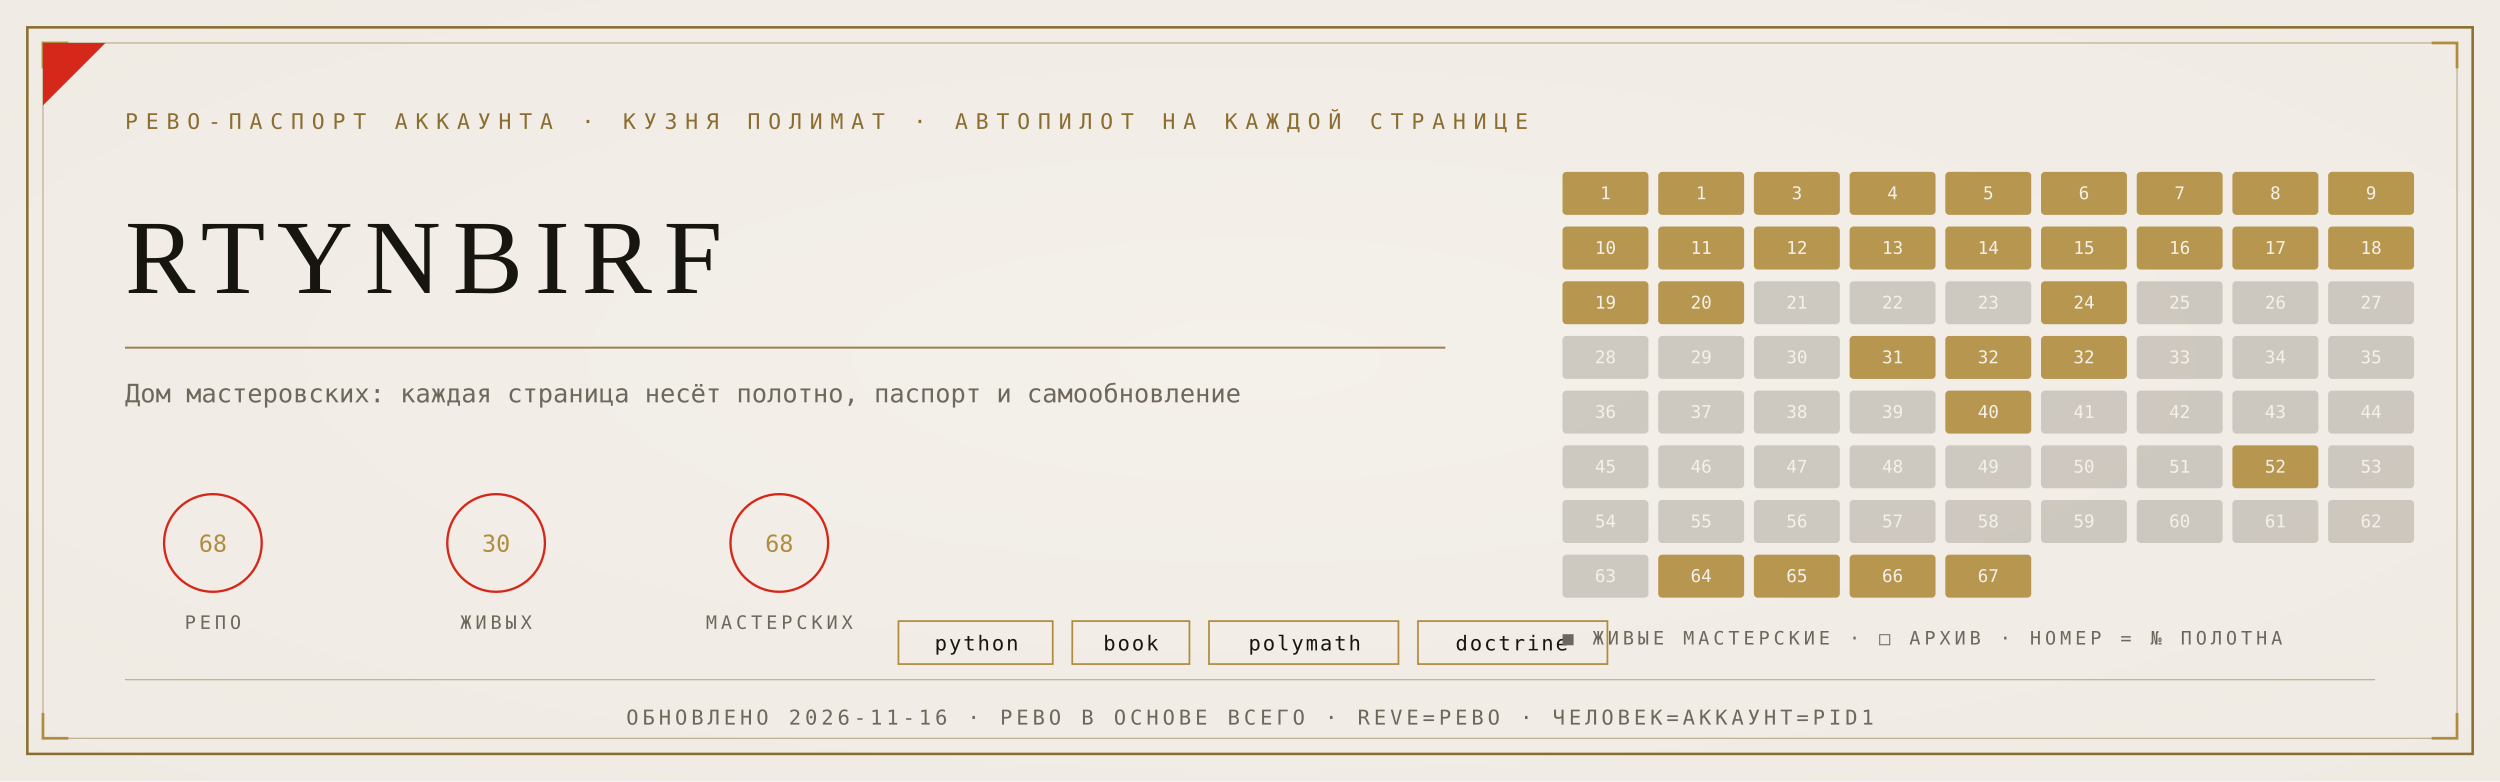
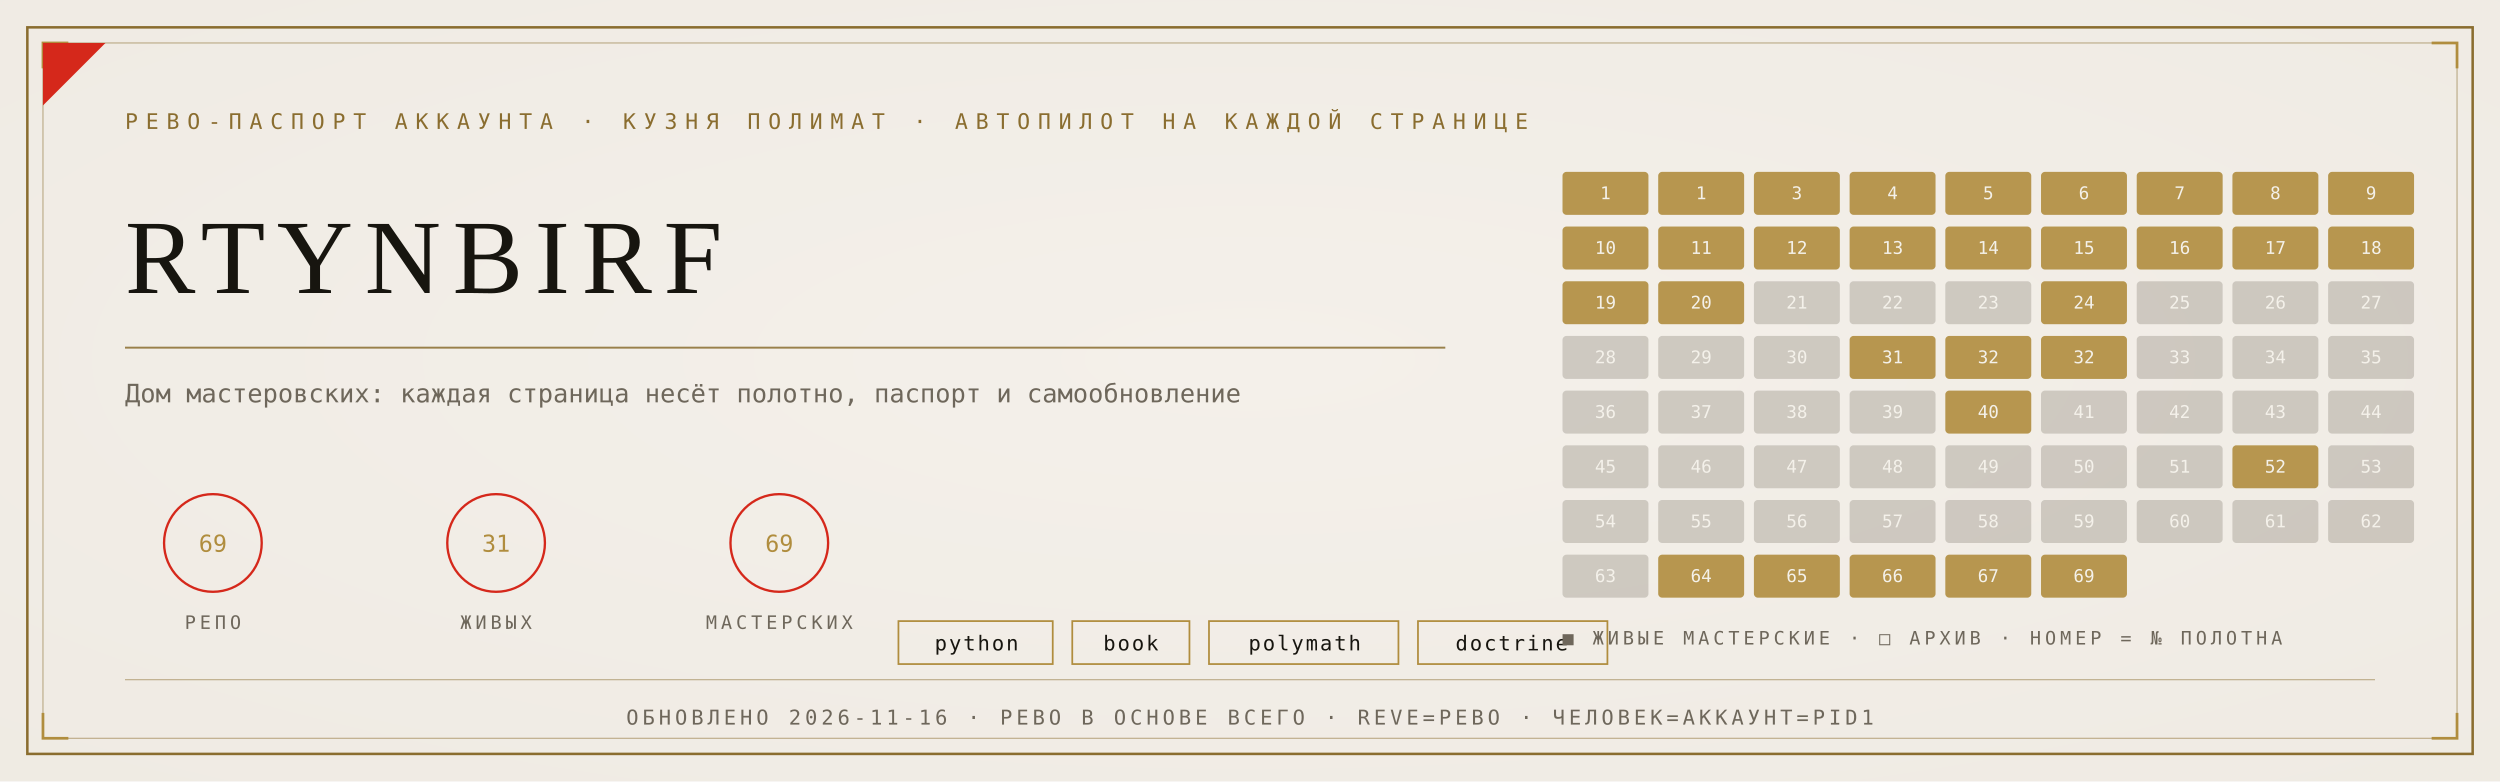
<svg xmlns="http://www.w3.org/2000/svg" viewBox="0 0 1280 400" width="1280" height="400">
  <defs>
    <radialGradient id="ra1" cx="0.5" cy="0.46" r="1.05">
      <stop offset="0" stop-color="#F4F1EA" />
      <stop offset="1" stop-color="#EDE9E0" />
    </radialGradient>
  </defs>
  <rect width="1280" height="400" fill="#EDE9E0" />
  <rect width="1280" height="400" fill="url(#ra1)" opacity="0.92" />
  <rect x="14" y="14" width="1252" height="372" fill="none" stroke="#8A6D2F" stroke-width="1.3" />
  <rect x="22" y="22" width="1236" height="356" fill="none" stroke="#8A6D2F" stroke-width="0.55" opacity="0.55" />
  <path d="M 22 35 L 22 22 L 35 22" fill="none" stroke="#B08D3E" stroke-width="1.4" />
  <path d="M 1258 35 L 1258 22 L 1245 22" fill="none" stroke="#B08D3E" stroke-width="1.4" />
  <path d="M 22 365 L 22 378 L 35 378" fill="none" stroke="#B08D3E" stroke-width="1.4" />
  <path d="M 1258 365 L 1258 378 L 1245 378" fill="none" stroke="#B08D3E" stroke-width="1.4" />
  <path d="M 22 54 L 22 22 L 54 22 Z" fill="#D5281B" />
  <text x="64" y="66" font-family="'Cascadia Mono', ui-monospace, Consolas, monospace" font-size="11" fill="#8A6D2F" letter-spacing="4">РЕВО-ПАСПОРТ АККАУНТА · КУЗНЯ ПОЛИМАТ · АВТОПИЛОТ НА КАЖДОЙ СТРАНИЦЕ</text>
  <text x="64" y="150" font-family="Georgia, 'Times New Roman', serif" font-size="54" fill="#17150F" letter-spacing="6">RTYNBIRF</text>
  <line x1="64" y1="178" x2="740" y2="178" stroke="#8A6D2F" stroke-width="1" opacity="0.85" />
  <text x="64" y="206" font-family="'Cascadia Mono', ui-monospace, Consolas, monospace" font-size="13" fill="#6E675B">Дом мастеровских: каждая страница несёт полотно, паспорт и самообновление</text>
  <g transform="translate(109,278)">
    <circle r="25" fill="none" stroke="#D5281B" stroke-width="1.2" />
-     <text y="4.5" text-anchor="middle" font-family="'Cascadia Mono', ui-monospace, Consolas, monospace" font-size="12" fill="#B08D3E">68</text>
+     <text y="4.5" text-anchor="middle" font-family="'Cascadia Mono', ui-monospace, Consolas, monospace" font-size="12" fill="#B08D3E">69</text>
    <text y="44" text-anchor="middle" font-family="'Cascadia Mono', ui-monospace, Consolas, monospace" font-size="9.5" fill="#6E675B" letter-spacing="2">РЕПО</text>
  </g>
  <g transform="translate(254,278)">
    <circle r="25" fill="none" stroke="#D5281B" stroke-width="1.2" />
-     <text y="4.5" text-anchor="middle" font-family="'Cascadia Mono', ui-monospace, Consolas, monospace" font-size="12" fill="#B08D3E">30</text>
+     <text y="4.5" text-anchor="middle" font-family="'Cascadia Mono', ui-monospace, Consolas, monospace" font-size="12" fill="#B08D3E">31</text>
    <text y="44" text-anchor="middle" font-family="'Cascadia Mono', ui-monospace, Consolas, monospace" font-size="9.5" fill="#6E675B" letter-spacing="2">ЖИВЫХ</text>
  </g>
  <g transform="translate(399,278)">
    <circle r="25" fill="none" stroke="#D5281B" stroke-width="1.2" />
-     <text y="4.5" text-anchor="middle" font-family="'Cascadia Mono', ui-monospace, Consolas, monospace" font-size="12" fill="#B08D3E">68</text>
+     <text y="4.5" text-anchor="middle" font-family="'Cascadia Mono', ui-monospace, Consolas, monospace" font-size="12" fill="#B08D3E">69</text>
    <text y="44" text-anchor="middle" font-family="'Cascadia Mono', ui-monospace, Consolas, monospace" font-size="9.5" fill="#6E675B" letter-spacing="2">МАСТЕРСКИХ</text>
  </g>
  <rect x="460" y="318" width="79" height="22" fill="none" stroke="#B08D3E" stroke-width="0.9" />
  <text x="500" y="333" text-anchor="middle" font-family="'Cascadia Mono', ui-monospace, Consolas, monospace" font-size="10.5" fill="#17150F" letter-spacing="1">python</text>
  <rect x="549" y="318" width="60" height="22" fill="none" stroke="#B08D3E" stroke-width="0.9" />
  <text x="579" y="333" text-anchor="middle" font-family="'Cascadia Mono', ui-monospace, Consolas, monospace" font-size="10.5" fill="#17150F" letter-spacing="1">book</text>
  <rect x="619" y="318" width="97" height="22" fill="none" stroke="#B08D3E" stroke-width="0.9" />
  <text x="668" y="333" text-anchor="middle" font-family="'Cascadia Mono', ui-monospace, Consolas, monospace" font-size="10.5" fill="#17150F" letter-spacing="1">polymath</text>
  <rect x="726" y="318" width="97" height="22" fill="none" stroke="#B08D3E" stroke-width="0.9" />
  <text x="774" y="333" text-anchor="middle" font-family="'Cascadia Mono', ui-monospace, Consolas, monospace" font-size="10.5" fill="#17150F" letter-spacing="1">doctrine</text>
  <rect x="800" y="88" width="44" height="22" fill="#B08D3E" opacity="0.9" rx="2" />
  <text x="822" y="102" text-anchor="middle" font-family="'Cascadia Mono', ui-monospace, Consolas, monospace" font-size="9" fill="#F4F1EA">1</text>
  <rect x="849" y="88" width="44" height="22" fill="#B08D3E" opacity="0.9" rx="2" />
  <text x="871" y="102" text-anchor="middle" font-family="'Cascadia Mono', ui-monospace, Consolas, monospace" font-size="9" fill="#F4F1EA">1</text>
  <rect x="898" y="88" width="44" height="22" fill="#B08D3E" opacity="0.9" rx="2" />
  <text x="920" y="102" text-anchor="middle" font-family="'Cascadia Mono', ui-monospace, Consolas, monospace" font-size="9" fill="#F4F1EA">3</text>
  <rect x="947" y="88" width="44" height="22" fill="#B08D3E" opacity="0.9" rx="2" />
  <text x="969" y="102" text-anchor="middle" font-family="'Cascadia Mono', ui-monospace, Consolas, monospace" font-size="9" fill="#F4F1EA">4</text>
  <rect x="996" y="88" width="44" height="22" fill="#B08D3E" opacity="0.9" rx="2" />
  <text x="1018" y="102" text-anchor="middle" font-family="'Cascadia Mono', ui-monospace, Consolas, monospace" font-size="9" fill="#F4F1EA">5</text>
  <rect x="1045" y="88" width="44" height="22" fill="#B08D3E" opacity="0.9" rx="2" />
  <text x="1067" y="102" text-anchor="middle" font-family="'Cascadia Mono', ui-monospace, Consolas, monospace" font-size="9" fill="#F4F1EA">6</text>
  <rect x="1094" y="88" width="44" height="22" fill="#B08D3E" opacity="0.9" rx="2" />
  <text x="1116" y="102" text-anchor="middle" font-family="'Cascadia Mono', ui-monospace, Consolas, monospace" font-size="9" fill="#F4F1EA">7</text>
  <rect x="1143" y="88" width="44" height="22" fill="#B08D3E" opacity="0.9" rx="2" />
  <text x="1165" y="102" text-anchor="middle" font-family="'Cascadia Mono', ui-monospace, Consolas, monospace" font-size="9" fill="#F4F1EA">8</text>
  <rect x="1192" y="88" width="44" height="22" fill="#B08D3E" opacity="0.9" rx="2" />
  <text x="1214" y="102" text-anchor="middle" font-family="'Cascadia Mono', ui-monospace, Consolas, monospace" font-size="9" fill="#F4F1EA">9</text>
  <rect x="800" y="116" width="44" height="22" fill="#B08D3E" opacity="0.9" rx="2" />
  <text x="822" y="130" text-anchor="middle" font-family="'Cascadia Mono', ui-monospace, Consolas, monospace" font-size="9" fill="#F4F1EA">10</text>
  <rect x="849" y="116" width="44" height="22" fill="#B08D3E" opacity="0.9" rx="2" />
  <text x="871" y="130" text-anchor="middle" font-family="'Cascadia Mono', ui-monospace, Consolas, monospace" font-size="9" fill="#F4F1EA">11</text>
  <rect x="898" y="116" width="44" height="22" fill="#B08D3E" opacity="0.9" rx="2" />
  <text x="920" y="130" text-anchor="middle" font-family="'Cascadia Mono', ui-monospace, Consolas, monospace" font-size="9" fill="#F4F1EA">12</text>
  <rect x="947" y="116" width="44" height="22" fill="#B08D3E" opacity="0.9" rx="2" />
  <text x="969" y="130" text-anchor="middle" font-family="'Cascadia Mono', ui-monospace, Consolas, monospace" font-size="9" fill="#F4F1EA">13</text>
  <rect x="996" y="116" width="44" height="22" fill="#B08D3E" opacity="0.9" rx="2" />
  <text x="1018" y="130" text-anchor="middle" font-family="'Cascadia Mono', ui-monospace, Consolas, monospace" font-size="9" fill="#F4F1EA">14</text>
  <rect x="1045" y="116" width="44" height="22" fill="#B08D3E" opacity="0.9" rx="2" />
  <text x="1067" y="130" text-anchor="middle" font-family="'Cascadia Mono', ui-monospace, Consolas, monospace" font-size="9" fill="#F4F1EA">15</text>
  <rect x="1094" y="116" width="44" height="22" fill="#B08D3E" opacity="0.9" rx="2" />
  <text x="1116" y="130" text-anchor="middle" font-family="'Cascadia Mono', ui-monospace, Consolas, monospace" font-size="9" fill="#F4F1EA">16</text>
  <rect x="1143" y="116" width="44" height="22" fill="#B08D3E" opacity="0.9" rx="2" />
  <text x="1165" y="130" text-anchor="middle" font-family="'Cascadia Mono', ui-monospace, Consolas, monospace" font-size="9" fill="#F4F1EA">17</text>
  <rect x="1192" y="116" width="44" height="22" fill="#B08D3E" opacity="0.9" rx="2" />
  <text x="1214" y="130" text-anchor="middle" font-family="'Cascadia Mono', ui-monospace, Consolas, monospace" font-size="9" fill="#F4F1EA">18</text>
  <rect x="800" y="144" width="44" height="22" fill="#B08D3E" opacity="0.9" rx="2" />
  <text x="822" y="158" text-anchor="middle" font-family="'Cascadia Mono', ui-monospace, Consolas, monospace" font-size="9" fill="#F4F1EA">19</text>
  <rect x="849" y="144" width="44" height="22" fill="#B08D3E" opacity="0.9" rx="2" />
  <text x="871" y="158" text-anchor="middle" font-family="'Cascadia Mono', ui-monospace, Consolas, monospace" font-size="9" fill="#F4F1EA">20</text>
  <rect x="898" y="144" width="44" height="22" fill="#6E675B" opacity="0.28" rx="2" />
  <text x="920" y="158" text-anchor="middle" font-family="'Cascadia Mono', ui-monospace, Consolas, monospace" font-size="9" fill="#F4F1EA">21</text>
  <rect x="947" y="144" width="44" height="22" fill="#6E675B" opacity="0.28" rx="2" />
  <text x="969" y="158" text-anchor="middle" font-family="'Cascadia Mono', ui-monospace, Consolas, monospace" font-size="9" fill="#F4F1EA">22</text>
  <rect x="996" y="144" width="44" height="22" fill="#6E675B" opacity="0.28" rx="2" />
  <text x="1018" y="158" text-anchor="middle" font-family="'Cascadia Mono', ui-monospace, Consolas, monospace" font-size="9" fill="#F4F1EA">23</text>
  <rect x="1045" y="144" width="44" height="22" fill="#B08D3E" opacity="0.9" rx="2" />
  <text x="1067" y="158" text-anchor="middle" font-family="'Cascadia Mono', ui-monospace, Consolas, monospace" font-size="9" fill="#F4F1EA">24</text>
  <rect x="1094" y="144" width="44" height="22" fill="#6E675B" opacity="0.28" rx="2" />
  <text x="1116" y="158" text-anchor="middle" font-family="'Cascadia Mono', ui-monospace, Consolas, monospace" font-size="9" fill="#F4F1EA">25</text>
  <rect x="1143" y="144" width="44" height="22" fill="#6E675B" opacity="0.28" rx="2" />
  <text x="1165" y="158" text-anchor="middle" font-family="'Cascadia Mono', ui-monospace, Consolas, monospace" font-size="9" fill="#F4F1EA">26</text>
  <rect x="1192" y="144" width="44" height="22" fill="#6E675B" opacity="0.28" rx="2" />
  <text x="1214" y="158" text-anchor="middle" font-family="'Cascadia Mono', ui-monospace, Consolas, monospace" font-size="9" fill="#F4F1EA">27</text>
  <rect x="800" y="172" width="44" height="22" fill="#6E675B" opacity="0.28" rx="2" />
  <text x="822" y="186" text-anchor="middle" font-family="'Cascadia Mono', ui-monospace, Consolas, monospace" font-size="9" fill="#F4F1EA">28</text>
  <rect x="849" y="172" width="44" height="22" fill="#6E675B" opacity="0.28" rx="2" />
  <text x="871" y="186" text-anchor="middle" font-family="'Cascadia Mono', ui-monospace, Consolas, monospace" font-size="9" fill="#F4F1EA">29</text>
  <rect x="898" y="172" width="44" height="22" fill="#6E675B" opacity="0.28" rx="2" />
  <text x="920" y="186" text-anchor="middle" font-family="'Cascadia Mono', ui-monospace, Consolas, monospace" font-size="9" fill="#F4F1EA">30</text>
  <rect x="947" y="172" width="44" height="22" fill="#B08D3E" opacity="0.9" rx="2" />
  <text x="969" y="186" text-anchor="middle" font-family="'Cascadia Mono', ui-monospace, Consolas, monospace" font-size="9" fill="#F4F1EA">31</text>
  <rect x="996" y="172" width="44" height="22" fill="#B08D3E" opacity="0.9" rx="2" />
  <text x="1018" y="186" text-anchor="middle" font-family="'Cascadia Mono', ui-monospace, Consolas, monospace" font-size="9" fill="#F4F1EA">32</text>
  <rect x="1045" y="172" width="44" height="22" fill="#B08D3E" opacity="0.9" rx="2" />
  <text x="1067" y="186" text-anchor="middle" font-family="'Cascadia Mono', ui-monospace, Consolas, monospace" font-size="9" fill="#F4F1EA">32</text>
  <rect x="1094" y="172" width="44" height="22" fill="#6E675B" opacity="0.28" rx="2" />
  <text x="1116" y="186" text-anchor="middle" font-family="'Cascadia Mono', ui-monospace, Consolas, monospace" font-size="9" fill="#F4F1EA">33</text>
  <rect x="1143" y="172" width="44" height="22" fill="#6E675B" opacity="0.28" rx="2" />
  <text x="1165" y="186" text-anchor="middle" font-family="'Cascadia Mono', ui-monospace, Consolas, monospace" font-size="9" fill="#F4F1EA">34</text>
  <rect x="1192" y="172" width="44" height="22" fill="#6E675B" opacity="0.28" rx="2" />
  <text x="1214" y="186" text-anchor="middle" font-family="'Cascadia Mono', ui-monospace, Consolas, monospace" font-size="9" fill="#F4F1EA">35</text>
  <rect x="800" y="200" width="44" height="22" fill="#6E675B" opacity="0.28" rx="2" />
  <text x="822" y="214" text-anchor="middle" font-family="'Cascadia Mono', ui-monospace, Consolas, monospace" font-size="9" fill="#F4F1EA">36</text>
  <rect x="849" y="200" width="44" height="22" fill="#6E675B" opacity="0.28" rx="2" />
  <text x="871" y="214" text-anchor="middle" font-family="'Cascadia Mono', ui-monospace, Consolas, monospace" font-size="9" fill="#F4F1EA">37</text>
  <rect x="898" y="200" width="44" height="22" fill="#6E675B" opacity="0.28" rx="2" />
  <text x="920" y="214" text-anchor="middle" font-family="'Cascadia Mono', ui-monospace, Consolas, monospace" font-size="9" fill="#F4F1EA">38</text>
  <rect x="947" y="200" width="44" height="22" fill="#6E675B" opacity="0.28" rx="2" />
  <text x="969" y="214" text-anchor="middle" font-family="'Cascadia Mono', ui-monospace, Consolas, monospace" font-size="9" fill="#F4F1EA">39</text>
  <rect x="996" y="200" width="44" height="22" fill="#B08D3E" opacity="0.9" rx="2" />
  <text x="1018" y="214" text-anchor="middle" font-family="'Cascadia Mono', ui-monospace, Consolas, monospace" font-size="9" fill="#F4F1EA">40</text>
  <rect x="1045" y="200" width="44" height="22" fill="#6E675B" opacity="0.28" rx="2" />
  <text x="1067" y="214" text-anchor="middle" font-family="'Cascadia Mono', ui-monospace, Consolas, monospace" font-size="9" fill="#F4F1EA">41</text>
  <rect x="1094" y="200" width="44" height="22" fill="#6E675B" opacity="0.28" rx="2" />
  <text x="1116" y="214" text-anchor="middle" font-family="'Cascadia Mono', ui-monospace, Consolas, monospace" font-size="9" fill="#F4F1EA">42</text>
  <rect x="1143" y="200" width="44" height="22" fill="#6E675B" opacity="0.28" rx="2" />
  <text x="1165" y="214" text-anchor="middle" font-family="'Cascadia Mono', ui-monospace, Consolas, monospace" font-size="9" fill="#F4F1EA">43</text>
  <rect x="1192" y="200" width="44" height="22" fill="#6E675B" opacity="0.28" rx="2" />
  <text x="1214" y="214" text-anchor="middle" font-family="'Cascadia Mono', ui-monospace, Consolas, monospace" font-size="9" fill="#F4F1EA">44</text>
  <rect x="800" y="228" width="44" height="22" fill="#6E675B" opacity="0.28" rx="2" />
  <text x="822" y="242" text-anchor="middle" font-family="'Cascadia Mono', ui-monospace, Consolas, monospace" font-size="9" fill="#F4F1EA">45</text>
  <rect x="849" y="228" width="44" height="22" fill="#6E675B" opacity="0.28" rx="2" />
  <text x="871" y="242" text-anchor="middle" font-family="'Cascadia Mono', ui-monospace, Consolas, monospace" font-size="9" fill="#F4F1EA">46</text>
  <rect x="898" y="228" width="44" height="22" fill="#6E675B" opacity="0.28" rx="2" />
  <text x="920" y="242" text-anchor="middle" font-family="'Cascadia Mono', ui-monospace, Consolas, monospace" font-size="9" fill="#F4F1EA">47</text>
  <rect x="947" y="228" width="44" height="22" fill="#6E675B" opacity="0.28" rx="2" />
  <text x="969" y="242" text-anchor="middle" font-family="'Cascadia Mono', ui-monospace, Consolas, monospace" font-size="9" fill="#F4F1EA">48</text>
  <rect x="996" y="228" width="44" height="22" fill="#6E675B" opacity="0.28" rx="2" />
  <text x="1018" y="242" text-anchor="middle" font-family="'Cascadia Mono', ui-monospace, Consolas, monospace" font-size="9" fill="#F4F1EA">49</text>
  <rect x="1045" y="228" width="44" height="22" fill="#6E675B" opacity="0.28" rx="2" />
  <text x="1067" y="242" text-anchor="middle" font-family="'Cascadia Mono', ui-monospace, Consolas, monospace" font-size="9" fill="#F4F1EA">50</text>
  <rect x="1094" y="228" width="44" height="22" fill="#6E675B" opacity="0.28" rx="2" />
  <text x="1116" y="242" text-anchor="middle" font-family="'Cascadia Mono', ui-monospace, Consolas, monospace" font-size="9" fill="#F4F1EA">51</text>
  <rect x="1143" y="228" width="44" height="22" fill="#B08D3E" opacity="0.9" rx="2" />
  <text x="1165" y="242" text-anchor="middle" font-family="'Cascadia Mono', ui-monospace, Consolas, monospace" font-size="9" fill="#F4F1EA">52</text>
  <rect x="1192" y="228" width="44" height="22" fill="#6E675B" opacity="0.28" rx="2" />
  <text x="1214" y="242" text-anchor="middle" font-family="'Cascadia Mono', ui-monospace, Consolas, monospace" font-size="9" fill="#F4F1EA">53</text>
  <rect x="800" y="256" width="44" height="22" fill="#6E675B" opacity="0.28" rx="2" />
  <text x="822" y="270" text-anchor="middle" font-family="'Cascadia Mono', ui-monospace, Consolas, monospace" font-size="9" fill="#F4F1EA">54</text>
  <rect x="849" y="256" width="44" height="22" fill="#6E675B" opacity="0.28" rx="2" />
  <text x="871" y="270" text-anchor="middle" font-family="'Cascadia Mono', ui-monospace, Consolas, monospace" font-size="9" fill="#F4F1EA">55</text>
  <rect x="898" y="256" width="44" height="22" fill="#6E675B" opacity="0.28" rx="2" />
  <text x="920" y="270" text-anchor="middle" font-family="'Cascadia Mono', ui-monospace, Consolas, monospace" font-size="9" fill="#F4F1EA">56</text>
  <rect x="947" y="256" width="44" height="22" fill="#6E675B" opacity="0.28" rx="2" />
  <text x="969" y="270" text-anchor="middle" font-family="'Cascadia Mono', ui-monospace, Consolas, monospace" font-size="9" fill="#F4F1EA">57</text>
  <rect x="996" y="256" width="44" height="22" fill="#6E675B" opacity="0.28" rx="2" />
  <text x="1018" y="270" text-anchor="middle" font-family="'Cascadia Mono', ui-monospace, Consolas, monospace" font-size="9" fill="#F4F1EA">58</text>
  <rect x="1045" y="256" width="44" height="22" fill="#6E675B" opacity="0.28" rx="2" />
  <text x="1067" y="270" text-anchor="middle" font-family="'Cascadia Mono', ui-monospace, Consolas, monospace" font-size="9" fill="#F4F1EA">59</text>
  <rect x="1094" y="256" width="44" height="22" fill="#6E675B" opacity="0.28" rx="2" />
  <text x="1116" y="270" text-anchor="middle" font-family="'Cascadia Mono', ui-monospace, Consolas, monospace" font-size="9" fill="#F4F1EA">60</text>
  <rect x="1143" y="256" width="44" height="22" fill="#6E675B" opacity="0.28" rx="2" />
  <text x="1165" y="270" text-anchor="middle" font-family="'Cascadia Mono', ui-monospace, Consolas, monospace" font-size="9" fill="#F4F1EA">61</text>
  <rect x="1192" y="256" width="44" height="22" fill="#6E675B" opacity="0.28" rx="2" />
  <text x="1214" y="270" text-anchor="middle" font-family="'Cascadia Mono', ui-monospace, Consolas, monospace" font-size="9" fill="#F4F1EA">62</text>
  <rect x="800" y="284" width="44" height="22" fill="#6E675B" opacity="0.28" rx="2" />
  <text x="822" y="298" text-anchor="middle" font-family="'Cascadia Mono', ui-monospace, Consolas, monospace" font-size="9" fill="#F4F1EA">63</text>
  <rect x="849" y="284" width="44" height="22" fill="#B08D3E" opacity="0.9" rx="2" />
  <text x="871" y="298" text-anchor="middle" font-family="'Cascadia Mono', ui-monospace, Consolas, monospace" font-size="9" fill="#F4F1EA">64</text>
  <rect x="898" y="284" width="44" height="22" fill="#B08D3E" opacity="0.9" rx="2" />
  <text x="920" y="298" text-anchor="middle" font-family="'Cascadia Mono', ui-monospace, Consolas, monospace" font-size="9" fill="#F4F1EA">65</text>
  <rect x="947" y="284" width="44" height="22" fill="#B08D3E" opacity="0.9" rx="2" />
  <text x="969" y="298" text-anchor="middle" font-family="'Cascadia Mono', ui-monospace, Consolas, monospace" font-size="9" fill="#F4F1EA">66</text>
  <rect x="996" y="284" width="44" height="22" fill="#B08D3E" opacity="0.9" rx="2" />
  <text x="1018" y="298" text-anchor="middle" font-family="'Cascadia Mono', ui-monospace, Consolas, monospace" font-size="9" fill="#F4F1EA">67</text>
+   <rect x="1045" y="284" width="44" height="22" fill="#B08D3E" opacity="0.9" rx="2" />
+   <text x="1067" y="298" text-anchor="middle" font-family="'Cascadia Mono', ui-monospace, Consolas, monospace" font-size="9" fill="#F4F1EA">69</text>
  <text x="800" y="330" font-family="'Cascadia Mono', ui-monospace, Consolas, monospace" font-size="9.5" fill="#6E675B" letter-spacing="2">■ ЖИВЫЕ МАСТЕРСКИЕ · □ АРХИВ · НОМЕР = № ПОЛОТНА</text>
  <line x1="64" y1="348" x2="1216" y2="348" stroke="#8A6D2F" stroke-width="0.6" opacity="0.5" />
  <text x="640" y="371" text-anchor="middle" font-family="'Cascadia Mono', ui-monospace, Consolas, monospace" font-size="10.5" fill="#6E675B" letter-spacing="2">ОБНОВЛЕНО 2026-11-16 · РЕВО В ОСНОВЕ ВСЕГО · REVE=РЕВО · ЧЕЛОВЕК=АККАУНТ=PID1</text>
</svg>
